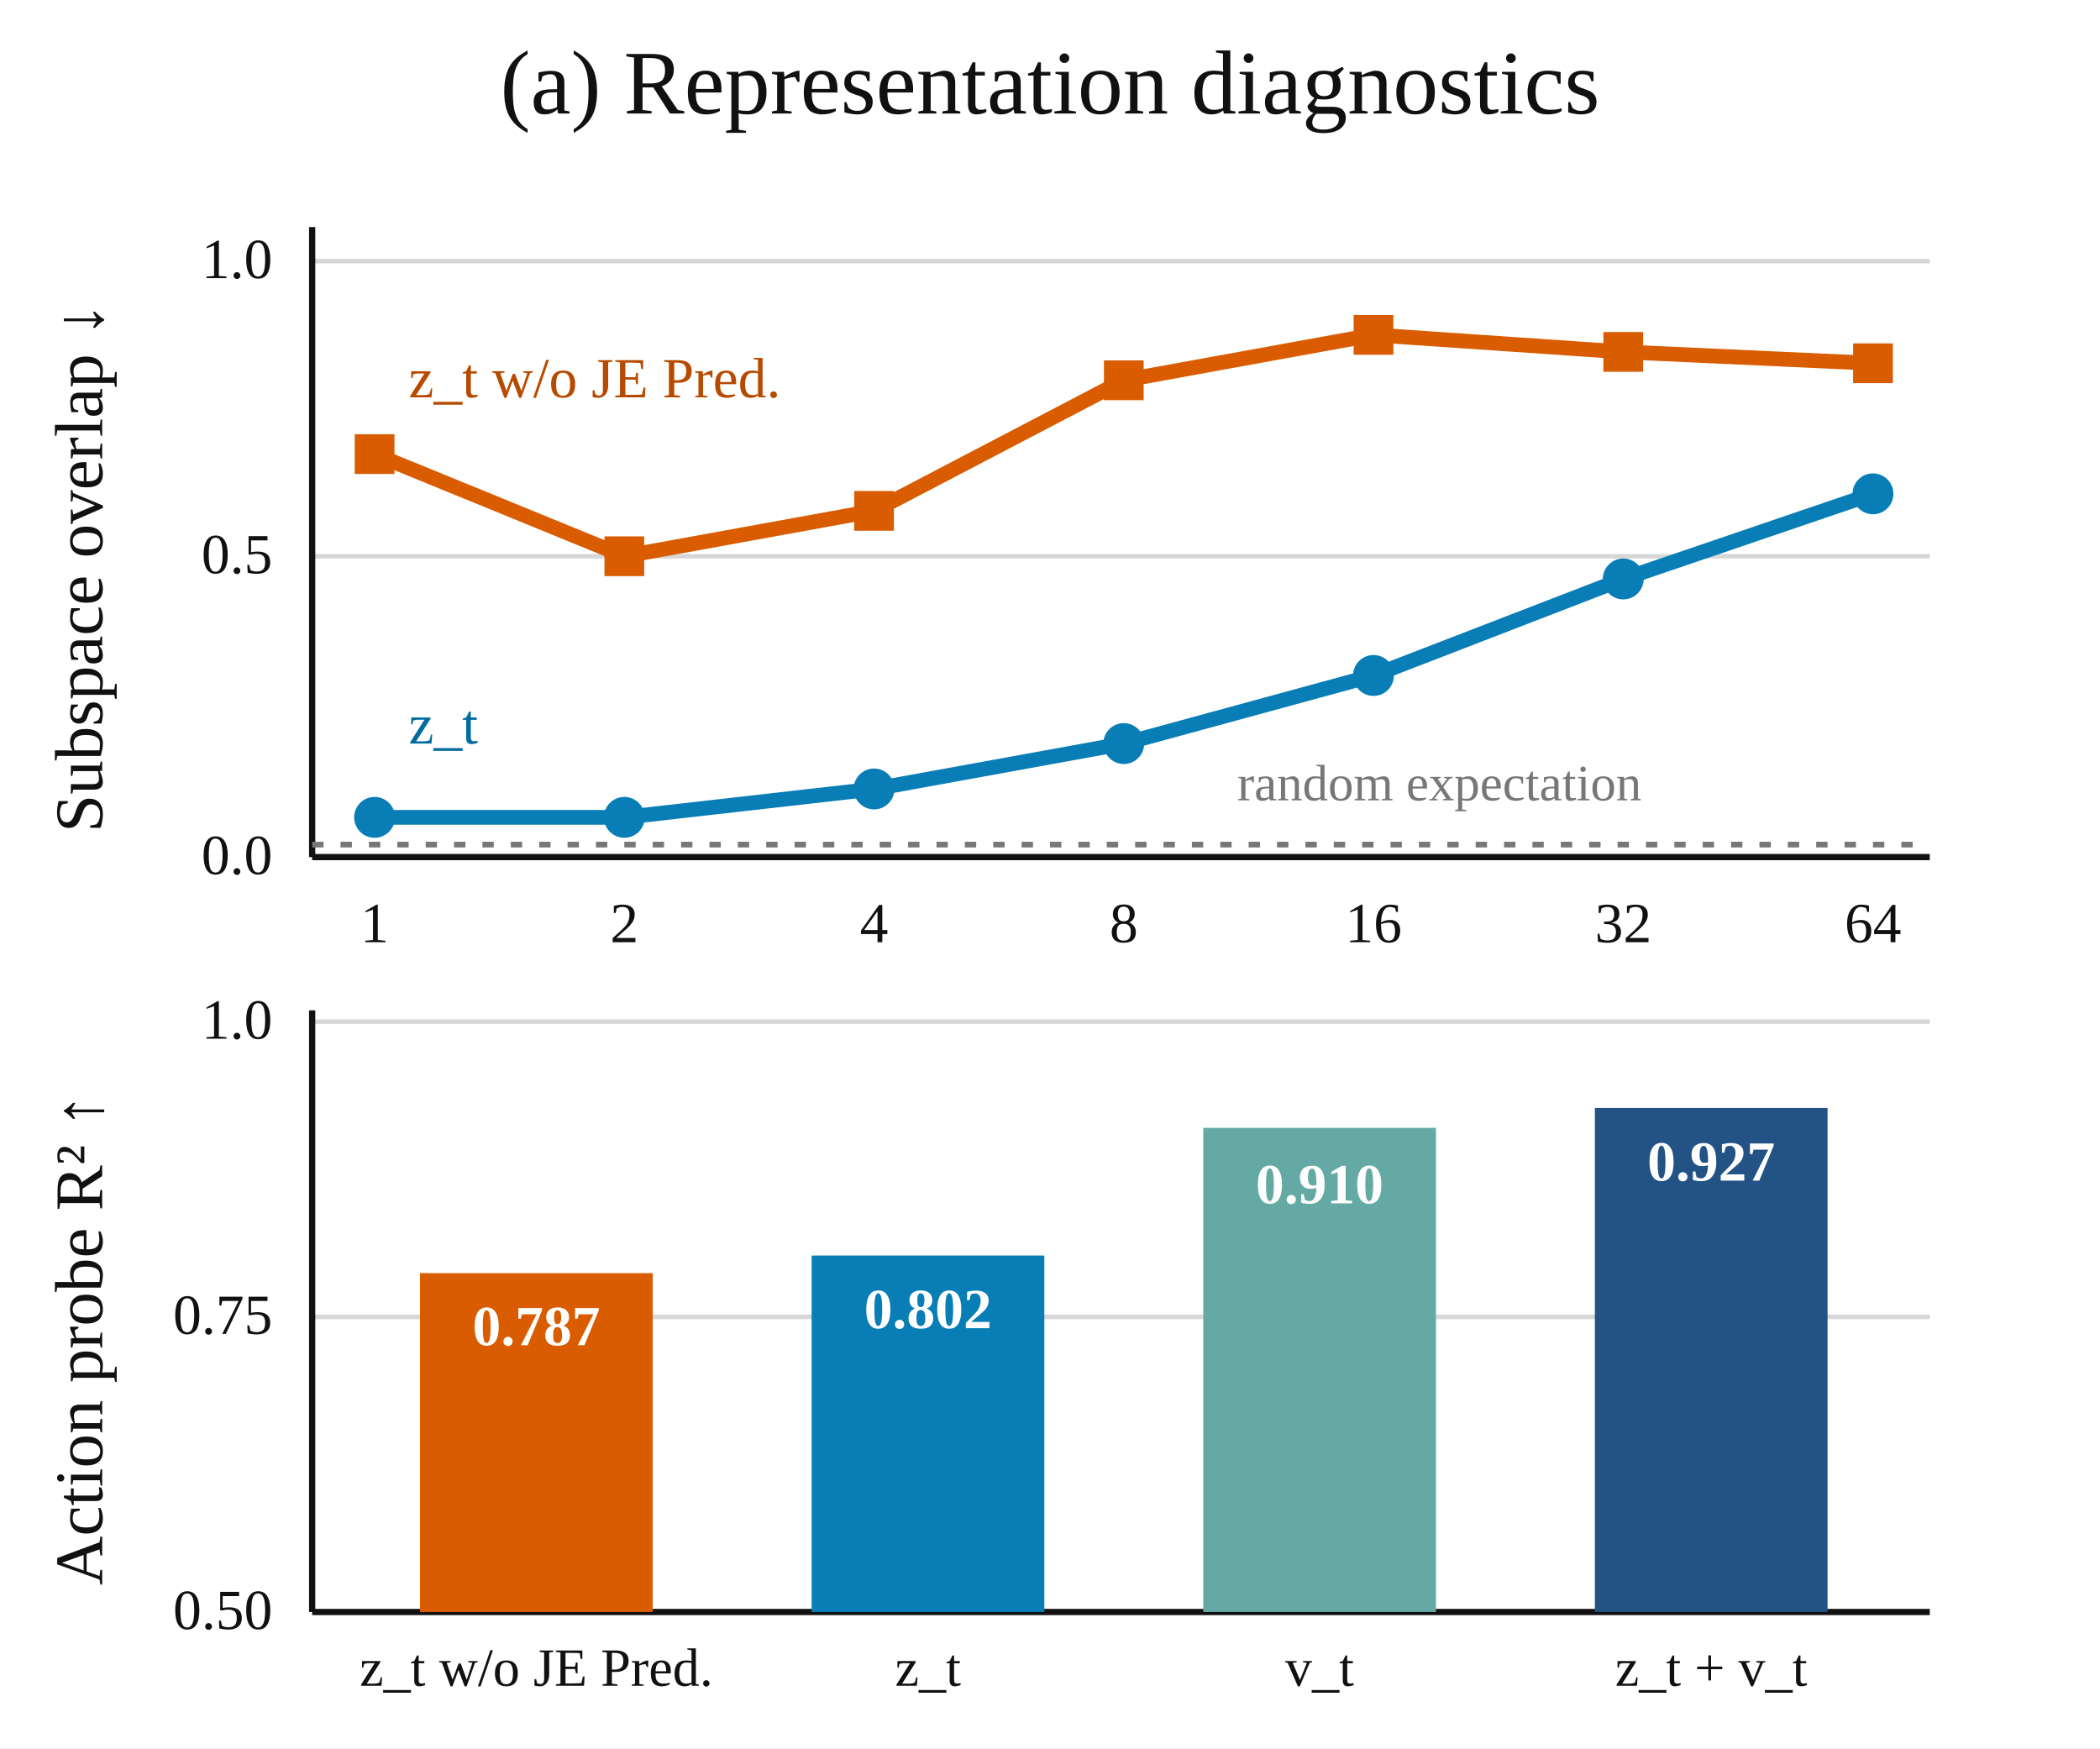
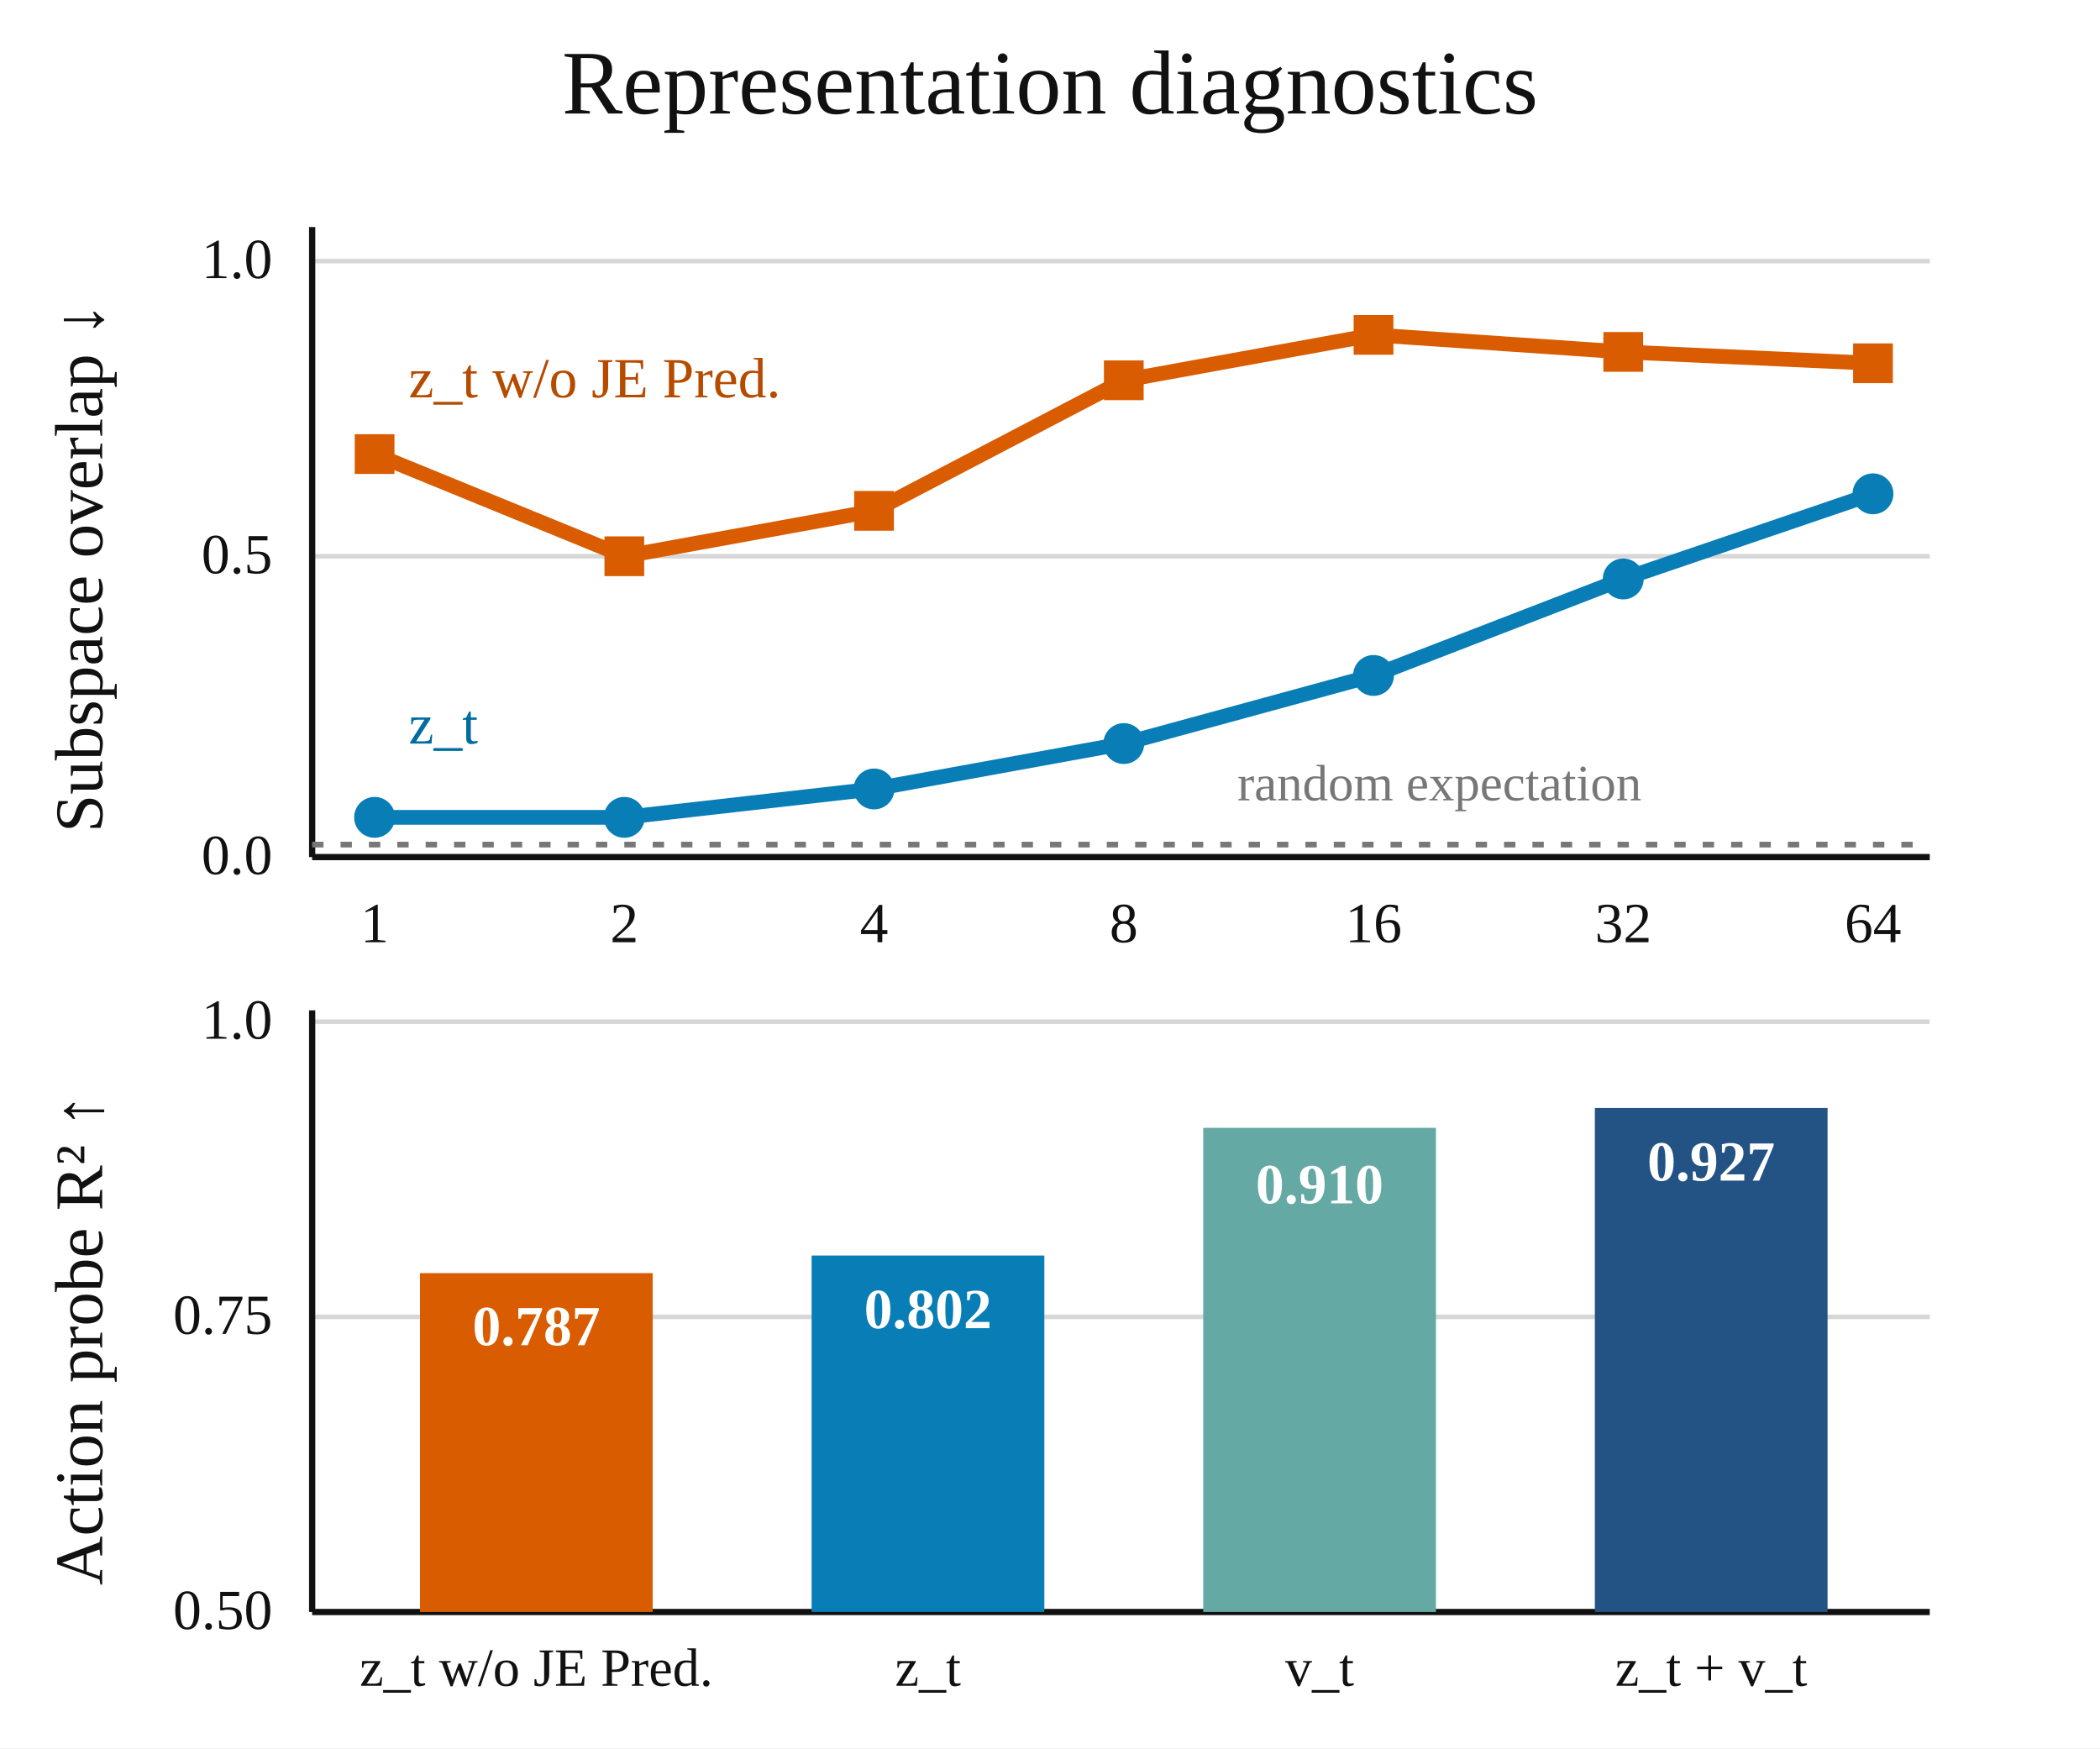
<svg xmlns="http://www.w3.org/2000/svg" width="370" height="308" viewBox="0 0 370 308" role="img" aria-labelledby="title desc">
  <rect width="370" height="308" fill="#fff" />
  <g font-family="Georgia, 'Times New Roman', serif" fill="#111">
-     <text x="185" y="20" text-anchor="middle" font-size="16">(a) Representation diagnostics</text>
+     <text x="185" y="20" text-anchor="middle" font-size="16">Representation diagnostics</text>
    <g stroke="#d7d7d7" stroke-width=".8">
      <line x1="55" y1="46" x2="340" y2="46" />
      <line x1="55" y1="98" x2="340" y2="98" />
      <line x1="55" y1="151" x2="340" y2="151" />
    </g>
    <g stroke="#111" stroke-width="1.1" fill="none">
      <line x1="55" y1="40" x2="55" y2="151" />
      <line x1="55" y1="151" x2="340" y2="151" />
    </g>
    <text x="18" y="100" transform="rotate(-90 18 100)" text-anchor="middle" font-size="12">Subspace overlap ↓</text>
    <g font-size="10" text-anchor="end">
      <text x="48" y="49">1.0</text>
      <text x="48" y="101">0.5</text>
      <text x="48" y="154">0.0</text>
    </g>
    <g font-size="10" text-anchor="middle">
      <text x="66" y="166">1</text>
      <text x="110" y="166">2</text>
      <text x="154" y="166">4</text>
      <text x="198" y="166">8</text>
      <text x="242" y="166">16</text>
      <text x="286" y="166">32</text>
      <text x="330" y="166">64</text>
    </g>
    <line x1="55" y1="148.8" x2="340" y2="148.8" stroke="#777" stroke-width="1" stroke-dasharray="2 3" />
    <text x="218" y="141" font-size="9" fill="#777">random expectation</text>
    <polyline points="66,80 110,98 154,90 198,67 242,59 286,62 330,64" fill="none" stroke="#d95c00" stroke-width="2.6" stroke-linecap="round" stroke-linejoin="round" />
    <polyline points="66,144 110,144 154,139 198,131 242,119 286,102 330,87" fill="none" stroke="#087db6" stroke-width="2.6" stroke-linecap="round" stroke-linejoin="round" />
    <g fill="#d95c00">
      <rect x="62.5" y="76.5" width="7" height="7" />
      <rect x="106.5" y="94.5" width="7" height="7" />
      <rect x="150.5" y="86.5" width="7" height="7" />
      <rect x="194.5" y="63.5" width="7" height="7" />
      <rect x="238.5" y="55.5" width="7" height="7" />
      <rect x="282.5" y="58.5" width="7" height="7" />
      <rect x="326.5" y="60.5" width="7" height="7" />
    </g>
    <g fill="#087db6">
      <circle cx="66" cy="144" r="3.6" />
      <circle cx="110" cy="144" r="3.6" />
      <circle cx="154" cy="139" r="3.6" />
      <circle cx="198" cy="131" r="3.6" />
      <circle cx="242" cy="119" r="3.6" />
      <circle cx="286" cy="102" r="3.6" />
      <circle cx="330" cy="87" r="3.6" />
    </g>
    <text x="72" y="70" font-size="10" fill="#b64b00">z_t w/o JE Pred.</text>
    <text x="72" y="131" font-size="10" fill="#006c9f">z_t</text>
    <g stroke="#d7d7d7" stroke-width=".8">
      <line x1="55" y1="180" x2="340" y2="180" />
      <line x1="55" y1="232" x2="340" y2="232" />
      <line x1="55" y1="284" x2="340" y2="284" />
    </g>
    <g stroke="#111" stroke-width="1.1" fill="none">
      <line x1="55" y1="178" x2="55" y2="284" />
      <line x1="55" y1="284" x2="340" y2="284" />
    </g>
    <text x="18" y="236" transform="rotate(-90 18 236)" text-anchor="middle" font-size="12">Action probe R² ↑</text>
    <g font-size="10" text-anchor="end">
      <text x="48" y="183">1.0</text>
      <text x="48" y="235">0.75</text>
      <text x="48" y="287">0.50</text>
    </g>
    <rect x="74" y="224.3" width="41" height="59.7" fill="#d95c00" />
    <rect x="143" y="221.2" width="41" height="62.8" fill="#087db6" />
    <rect x="212" y="198.7" width="41" height="85.3" fill="#64a9a3" />
    <rect x="281" y="195.2" width="41" height="88.8" fill="#225384" />
    <g font-size="10" font-weight="700" fill="#fff" text-anchor="middle">
      <text x="94.5" y="237">0.787</text>
      <text x="163.5" y="234">0.802</text>
      <text x="232.5" y="212">0.910</text>
      <text x="301.5" y="208">0.927</text>
    </g>
    <g font-size="9.5" text-anchor="middle">
      <text x="94.5" y="297">z_t w/o JE Pred.</text>
      <text x="163.5" y="297">z_t</text>
      <text x="232.5" y="297">v_t</text>
      <text x="301.5" y="297">z_t + v_t</text>
    </g>
  </g>
</svg>
